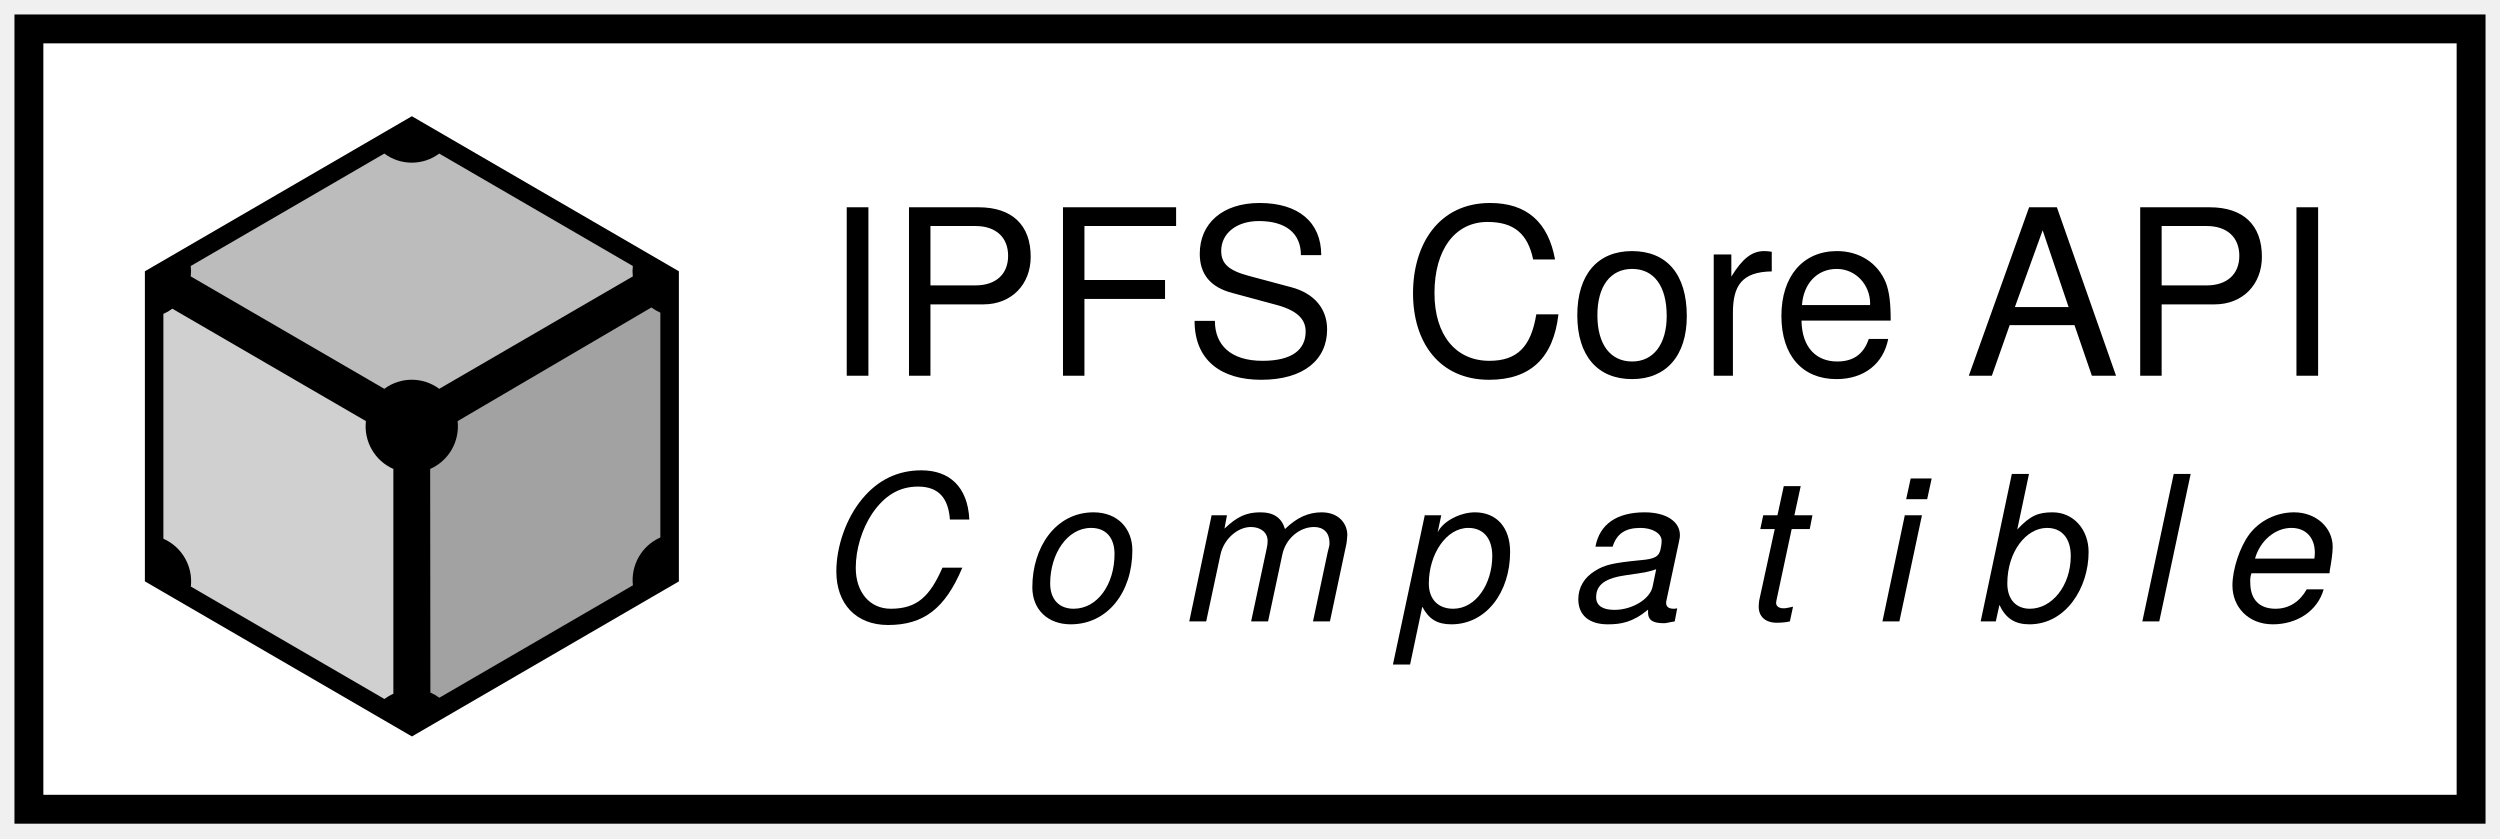
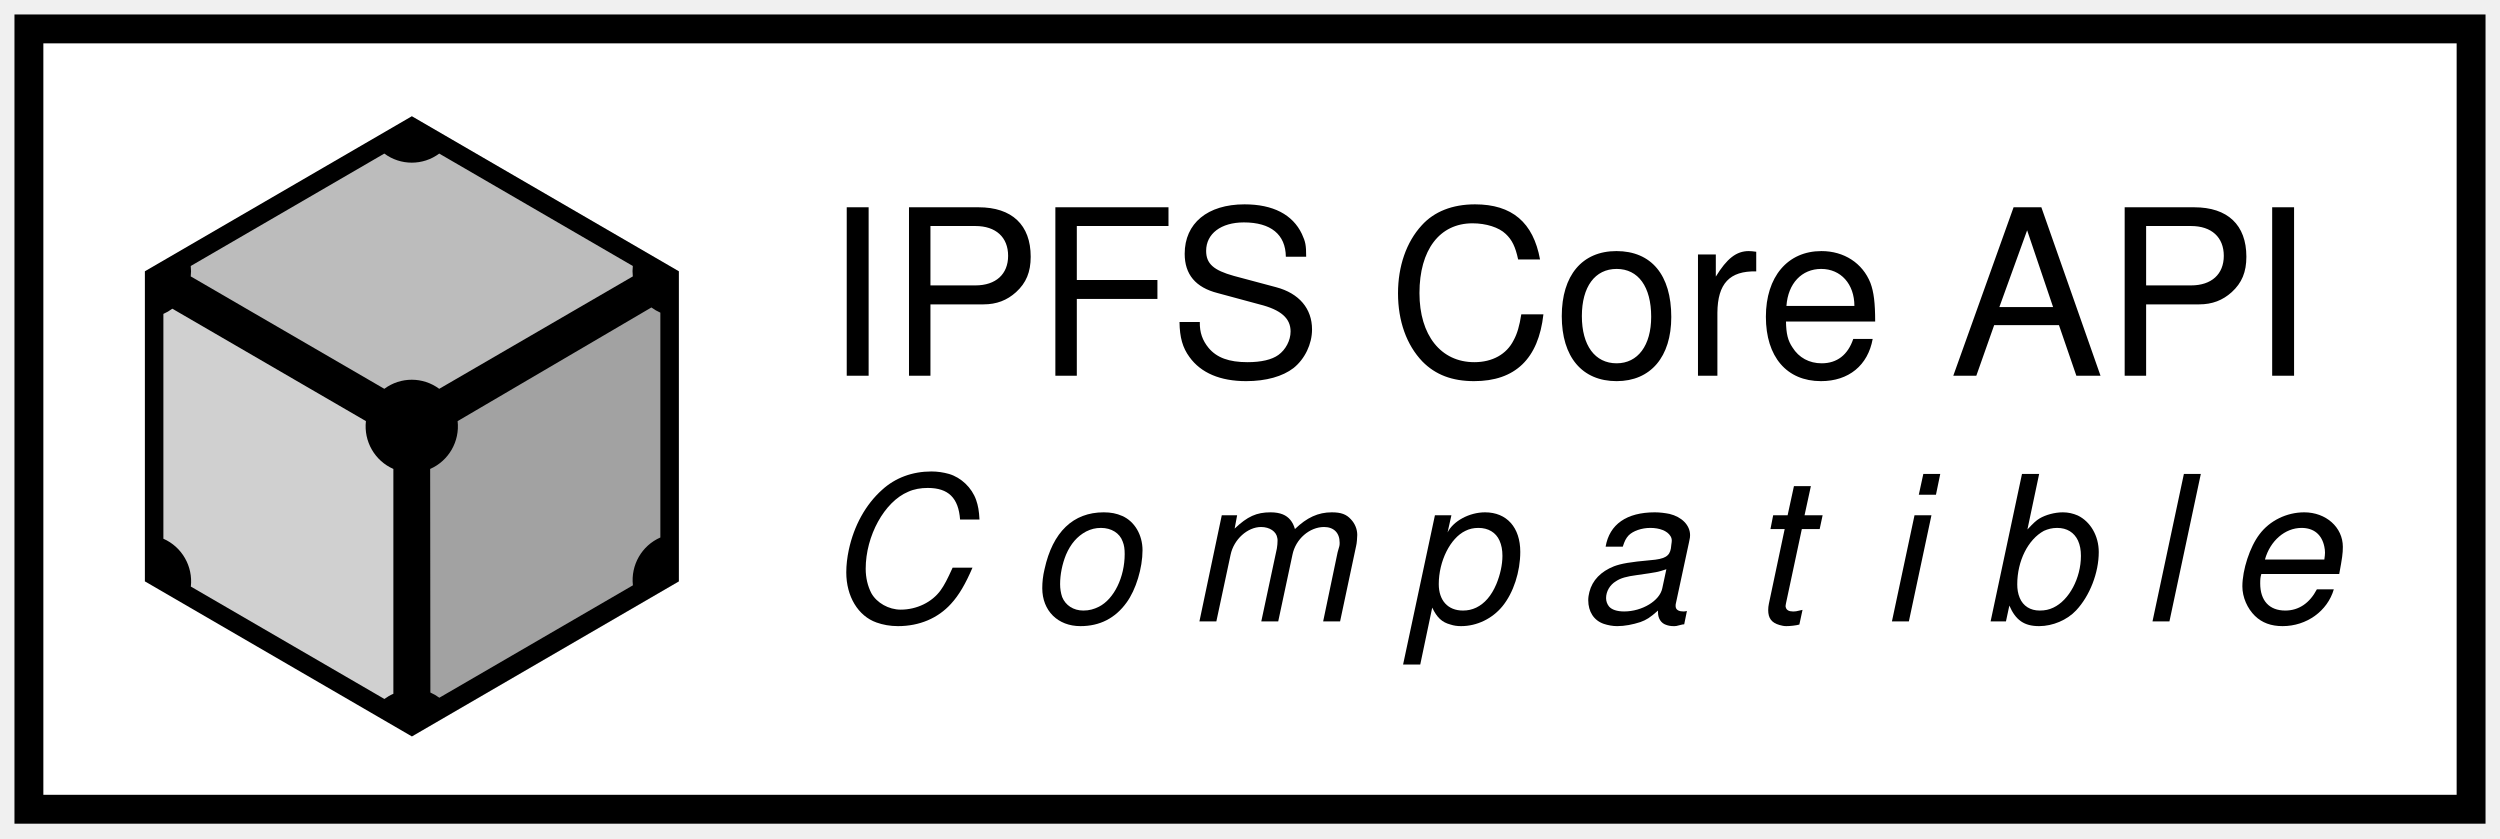
<svg xmlns="http://www.w3.org/2000/svg" xmlns:xlink="http://www.w3.org/1999/xlink" width="173px" height="58px" viewBox="0 0 173 58" version="1.1">
  <defs>
    <rect id="path-1" x="1" y="1" width="171" height="56" />
  </defs>
  <g id="Page-1" stroke="none" stroke-width="1" fill="none" fill-rule="evenodd">
    <g id="Rectangle-1">
      <use fill="#FFFFFF" fill-rule="evenodd" xlink:href="#path-1" />
      <rect stroke="#000000" stroke-width="2" x="2" y="2" width="169" height="54" />
    </g>
-     <text id="IPFS-Core-API" font-family="HelveticaNeue-Medium, Helvetica Neue" font-size="16" font-weight="400" fill="#000000">
+     <text id="IPFS-Core-API" font-family="HelveticaNeue-Medium, Helvetica Neue, Helvetica" font-size="16" font-weight="400" fill="#000000">
      <tspan x="57" y="26">IPFS Core API</tspan>
    </text>
-     <g id="Compatible" transform="translate(57, 30)" fill="#000000" font-family="HelveticaNeue-LightItalic, Helvetica Neue" font-size="14" font-style="italic" font-weight="300">
+     <g id="Compatible" transform="translate(57, 30)" fill="#000000" font-family="HelveticaNeue-LightItalic, Helvetica Neue, Helvetica" font-size="14" font-style="italic" font-weight="300">
      <text id="e">
        <tspan x="97" y="13">e</tspan>
      </text>
      <text id="l">
        <tspan x="91" y="13">l</tspan>
      </text>
      <text id="b">
        <tspan x="80" y="13">b</tspan>
      </text>
      <text id="i">
        <tspan x="73" y="13">i</tspan>
      </text>
      <text id="t">
        <tspan x="64" y="13">t</tspan>
      </text>
      <text id="a">
        <tspan x="52" y="13">a</tspan>
      </text>
      <text id="p">
        <tspan x="40" y="13">p</tspan>
      </text>
      <text id="m">
        <tspan x="25" y="13">m</tspan>
      </text>
      <text id="o">
        <tspan x="14" y="13">o</tspan>
      </text>
      <text id="C">
        <tspan x="0" y="13">C</tspan>
      </text>
    </g>
    <g id="ipfs-logo" transform="translate(10, 8)" fill-rule="nonzero">
      <g id="Group">
        <polygon id="Shape" fill="#000000" points="0.026 32.23 18.501 42.959 36.976 32.23 36.976 10.772 18.501 0.044 0.026 10.773" />
        <path d="M16.594,2.628 L3.199,10.407 C3.226,10.646 3.226,10.888 3.199,11.127 L16.595,18.906 C17.724,18.068 19.265,18.068 20.395,18.906 L33.791,11.127 C33.764,10.887 33.764,10.646 33.791,10.407 L20.395,2.628 C19.266,3.466 17.725,3.466 16.596,2.628 L16.594,2.628 Z M35.077,13.276 L21.667,21.141 C21.824,22.544 21.053,23.886 19.767,24.451 L19.782,39.923 C20.001,40.019 20.209,40.14 20.402,40.283 L33.797,32.504 C33.64,31.101 34.411,29.759 35.697,29.194 L35.697,13.636 C35.478,13.539 35.27,13.419 35.077,13.276 L35.077,13.276 Z M1.926,13.362 C1.733,13.505 1.525,13.626 1.306,13.722 L1.306,29.28 C2.592,29.845 3.363,31.187 3.206,32.59 L16.601,40.369 C16.794,40.226 17.001,40.105 17.221,40.009 L17.221,24.451 C15.934,23.886 15.164,22.544 15.321,21.141 L1.926,13.362 L1.926,13.362 Z" id="Shape" fill="#D8D8D8" />
      </g>
      <g id="Group" fill="#000000">
        <polygon id="Shape" fill-opacity="0.251" points="18.5 42.972 36.975 32.242 36.975 10.784 18.5 21.513" />
        <polygon id="Shape" fill-opacity="0.039" points="18.5 42.972 18.5 21.513 0.025 10.784 0.025 32.242" />
        <polygon id="Shape" fill-opacity="0.13" points="0.025 10.784 18.5 21.513 36.975 10.784 18.5 0.055" />
      </g>
    </g>
  </g>
</svg>
